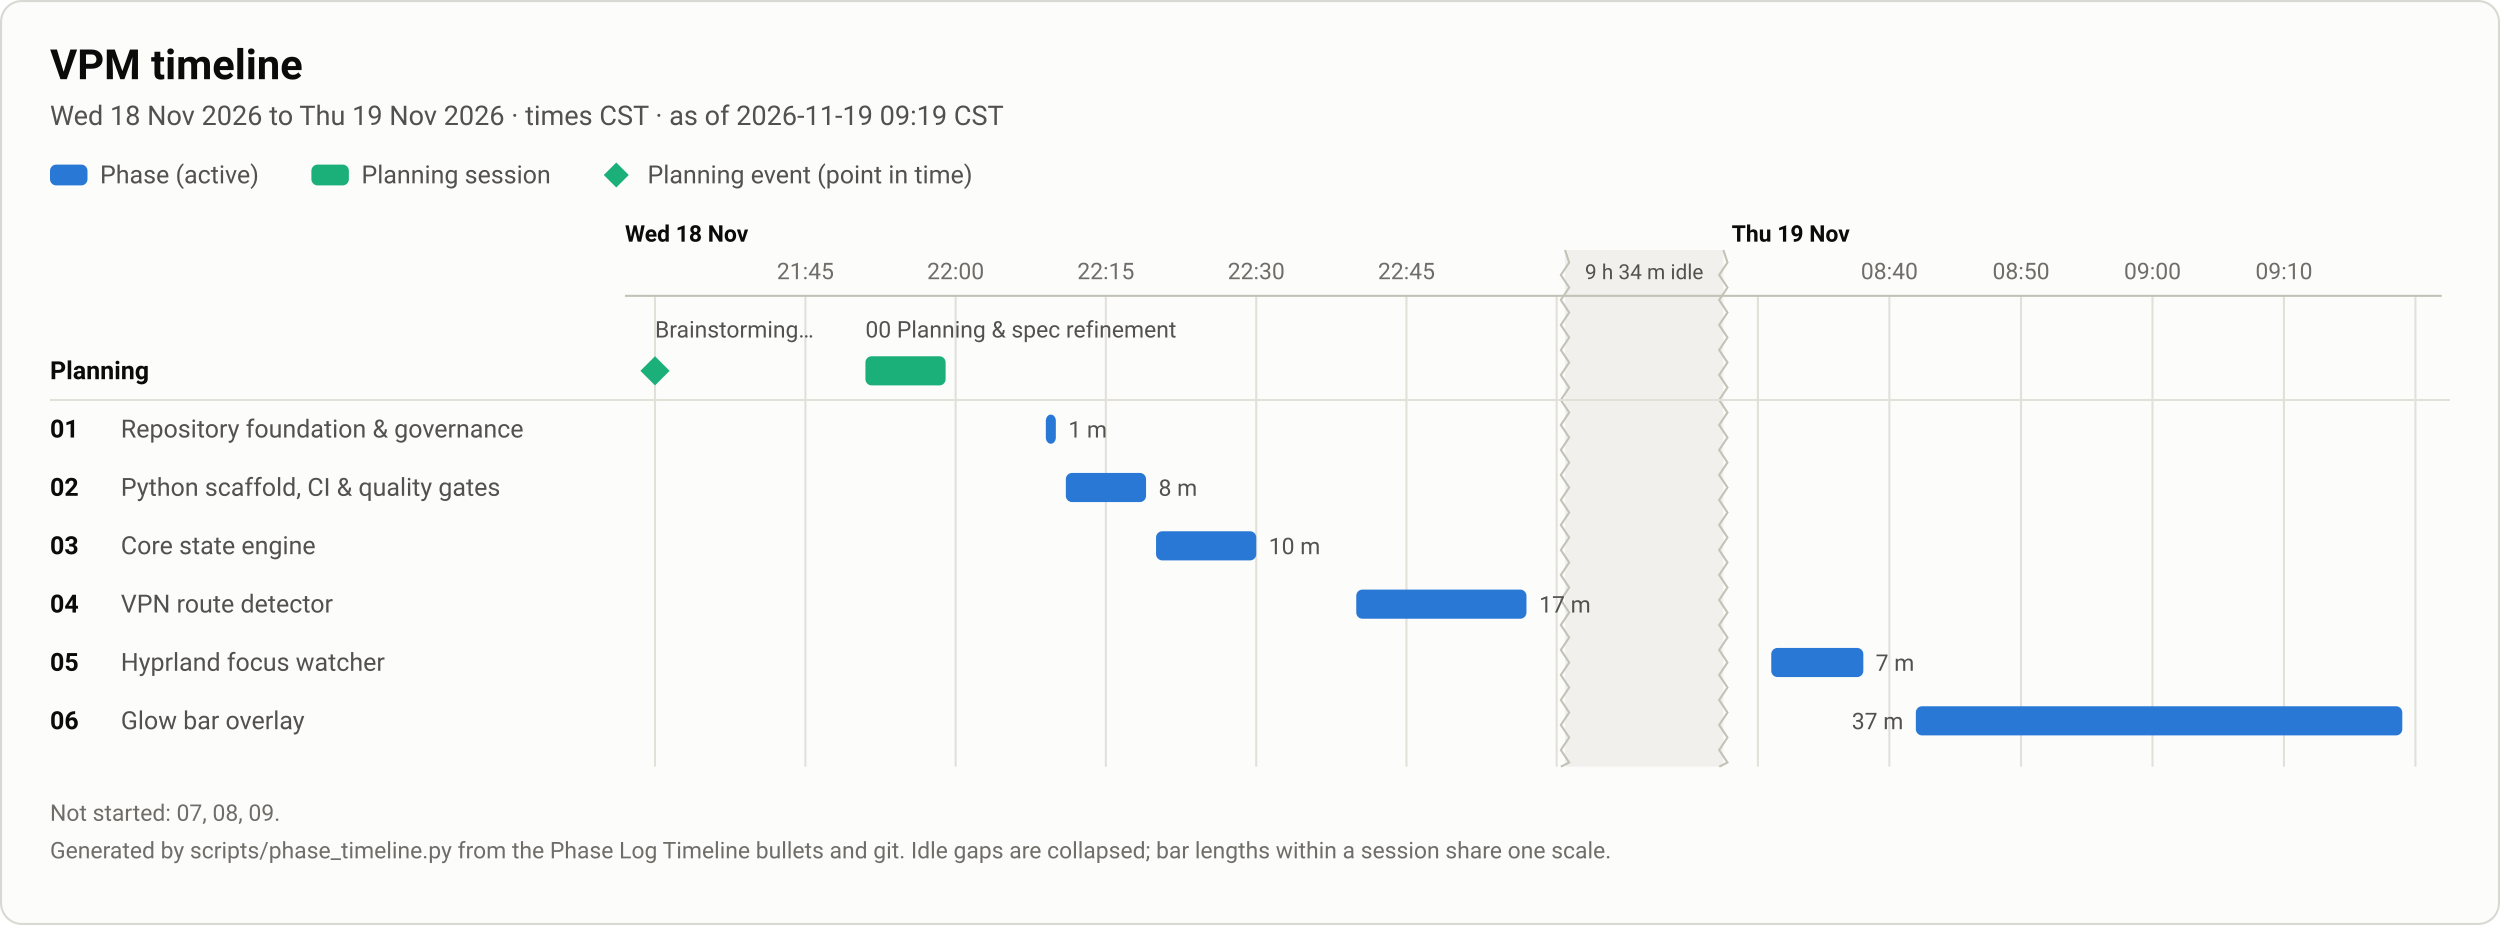
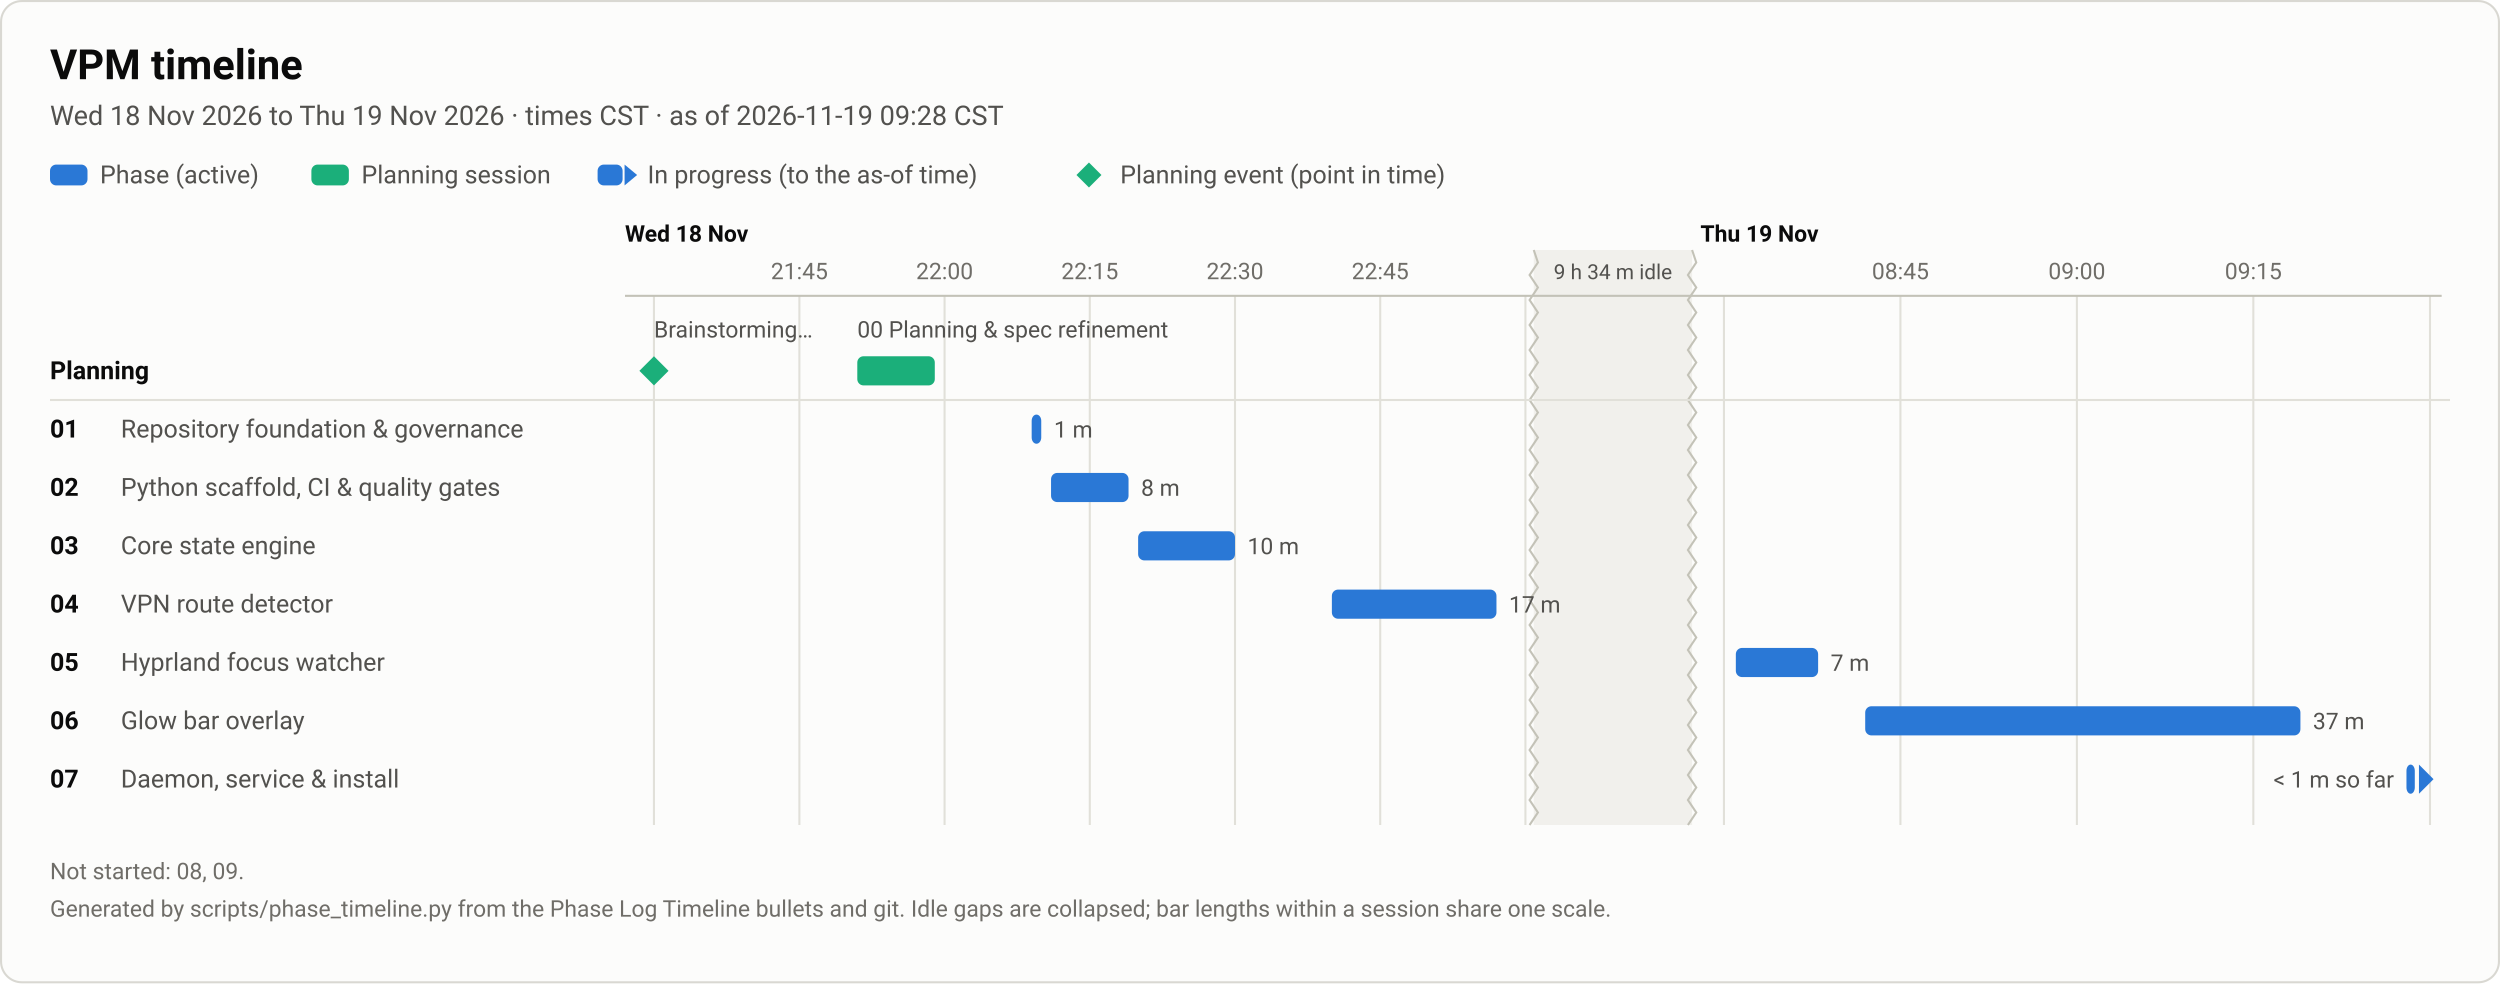
- <svg xmlns="http://www.w3.org/2000/svg" width="1200" height="444" viewBox="0 0 1200 444" role="img" aria-labelledby="tl-title tl-desc" font-family="system-ui, -apple-system, &quot;Segoe UI&quot;, Roboto, sans-serif" data-timeline-format="1">
+ <svg xmlns="http://www.w3.org/2000/svg" width="1200" height="472" viewBox="0 0 1200 472" role="img" aria-labelledby="tl-title tl-desc" font-family="system-ui, -apple-system, &quot;Segoe UI&quot;, Roboto, sans-serif" data-timeline-format="1">
  <style>.card{fill:#fcfcfb;stroke:#d9d8d2}.t1{fill:#0b0b0b}.t2{fill:#52514e}.t3{fill:#6f6d68}.grid{stroke:#e1e0d9}.axis{stroke:#c3c2b7}.brk{fill:#f1f0ec}.brke{stroke:#c3c2b7;fill:none}.ph{fill:#2a78d6}.pl{fill:#1baf7a}.tail{stroke:#2a78d6}.tailpl{stroke:#1baf7a}.hb{fill:#fbe1d6}.hl{stroke:#eb6834}.wo{stroke:#eb6834;fill:none}.ap{stroke:#0b0b0b;fill:none}.sep{stroke:#e1e0d9}text{font-variant-numeric:tabular-nums}@media (prefers-color-scheme: dark){.card{fill:#1a1a19;stroke:#3a3a37}.t1{fill:#f0efec}.t2{fill:#c3c2b7}.t3{fill:#a3a19a}.grid{stroke:#2c2c2a}.axis{stroke:#4a4a46}.brk{fill:#262624}.brke{stroke:#4a4a46;fill:none}.ph{fill:#3987e5}.pl{fill:#199e70}.tail{stroke:#3987e5}.tailpl{stroke:#199e70}.hb{fill:#4a2a1c}.hl{stroke:#d95926}.wo{stroke:#d95926;fill:none}.ap{stroke:#f0efec;fill:none}.sep{stroke:#2c2c2a}}</style>
  <defs>
    <pattern id="tl-hatch" patternUnits="userSpaceOnUse" width="6" height="6" patternTransform="rotate(45)">
      <rect class="hb" width="6" height="6" />
      <line class="hl" x1="1.5" y1="0" x2="1.5" y2="6" stroke-width="2.4" />
    </pattern>
  </defs>
-   <rect class="card" x="0.5" y="0.5" width="1199" height="443" rx="10" />
+   <rect class="card" x="0.5" y="0.5" width="1199" height="471" rx="10" />
  <text class="t1" x="24" y="38" font-size="20" font-weight="600">VPM timeline</text>
-   <text class="t2" x="24" y="60" font-size="13">Wed 18 Nov 2026 to Thu 19 Nov 2026 · times CST · as of 2026-11-19 09:19 CST</text>
+   <text class="t2" x="24" y="60" font-size="13">Wed 18 Nov 2026 to Thu 19 Nov 2026 · times CST · as of 2026-11-19 09:28 CST</text>
  <rect class="ph" x="24.0" y="79" width="18" height="10" rx="3" />
  <text class="t2" x="48" y="88" font-size="12">Phase (active)</text>
  <rect class="pl" x="149.462" y="79" width="18" height="10" rx="3" />
  <text class="t2" x="173.5" y="88" font-size="12">Planning session</text>
-   <path class="pl" d="M295.8 78l6 6l-6 6l-6-6z" />
-   <text class="t2" x="310.8" y="88" font-size="12">Planning event (point in time)</text>
+   <rect class="ph" x="286.848" y="79" width="12" height="10" rx="3" />
+   <path class="ph" d="M299.8 79l6 5l-6 5z" />
+   <text class="t2" x="310.8" y="88" font-size="12">In progress (to the as-of time)</text>
+   <path class="pl" d="M522.7 78l6 6l-6 6l-6-6z" />
+   <text class="t2" x="537.7" y="88" font-size="12">Planning event (point in time)</text>
  <text class="t1" x="300" y="116" font-size="11" font-weight="600">Wed 18 Nov</text>
-   <line class="grid" x1="314.4" x2="314.4" y1="142" y2="368" stroke-width="1" />
-   <line class="grid" x1="386.6" x2="386.6" y1="142" y2="368" stroke-width="1" />
-   <text class="t3" x="386.6" y="134" font-size="11" text-anchor="middle">21:45</text>
-   <line class="grid" x1="458.7" x2="458.7" y1="142" y2="368" stroke-width="1" />
-   <text class="t3" x="458.7" y="134" font-size="11" text-anchor="middle">22:00</text>
-   <line class="grid" x1="530.8" x2="530.8" y1="142" y2="368" stroke-width="1" />
-   <text class="t3" x="530.8" y="134" font-size="11" text-anchor="middle">22:15</text>
-   <line class="grid" x1="603" x2="603" y1="142" y2="368" stroke-width="1" />
-   <text class="t3" x="603" y="134" font-size="11" text-anchor="middle">22:30</text>
-   <line class="grid" x1="675.1" x2="675.1" y1="142" y2="368" stroke-width="1" />
-   <text class="t3" x="675.1" y="134" font-size="11" text-anchor="middle">22:45</text>
-   <line class="grid" x1="747.2" x2="747.2" y1="142" y2="368" stroke-width="1" />
-   <rect class="brk" x="751.2" y="120" width="76" height="248" />
-   <path class="brke" stroke-width="1" d="M751.2 120L753.2 126L749.2 132L753.2 138L749.2 144L753.2 150L749.2 156L753.2 162L749.2 168L753.2 174L749.2 180L753.2 186L749.2 192L753.2 198L749.2 204L753.2 210L749.2 216L753.2 222L749.2 228L753.2 234L749.2 240L753.2 246L749.2 252L753.2 258L749.2 264L753.2 270L749.2 276L753.2 282L749.2 288L753.2 294L749.2 300L753.2 306L749.2 312L753.2 318L749.2 324L753.2 330L749.2 336L753.2 342L749.2 348L753.2 354L749.2 360L753.2 366L749.2 368" />
-   <path class="brke" stroke-width="1" d="M827.2 120L829.2 126L825.2 132L829.2 138L825.2 144L829.2 150L825.2 156L829.2 162L825.2 168L829.2 174L825.2 180L829.2 186L825.2 192L829.2 198L825.2 204L829.2 210L825.2 216L829.2 222L825.2 228L829.2 234L825.2 240L829.2 246L825.2 252L829.2 258L825.2 264L829.2 270L825.2 276L829.2 282L825.2 288L829.2 294L825.2 300L829.2 306L825.2 312L829.2 318L825.2 324L829.2 330L825.2 336L829.2 342L825.2 348L829.2 354L825.2 360L829.2 366L825.2 368" />
-   <text class="t2" x="789.2" y="134" font-size="10" text-anchor="middle">9 h 34 m idle</text>
-   <text class="t1" x="831.2" y="116" font-size="11" font-weight="600">Thu 19 Nov</text>
-   <line class="grid" x1="843.8" x2="843.8" y1="142" y2="368" stroke-width="1" />
-   <line class="grid" x1="906.9" x2="906.9" y1="142" y2="368" stroke-width="1" />
-   <text class="t3" x="906.9" y="134" font-size="11" text-anchor="middle">08:40</text>
-   <line class="grid" x1="970.1" x2="970.1" y1="142" y2="368" stroke-width="1" />
-   <text class="t3" x="970.1" y="134" font-size="11" text-anchor="middle">08:50</text>
-   <line class="grid" x1="1033.2" x2="1033.2" y1="142" y2="368" stroke-width="1" />
-   <text class="t3" x="1033.2" y="134" font-size="11" text-anchor="middle">09:00</text>
-   <line class="grid" x1="1096.3" x2="1096.3" y1="142" y2="368" stroke-width="1" />
-   <text class="t3" x="1096.3" y="134" font-size="11" text-anchor="middle">09:10</text>
-   <line class="grid" x1="1159.4" x2="1159.4" y1="142" y2="368" stroke-width="1" />
+   <line class="grid" x1="313.9" x2="313.9" y1="142" y2="396" stroke-width="1" />
+   <line class="grid" x1="383.7" x2="383.7" y1="142" y2="396" stroke-width="1" />
+   <text class="t3" x="383.7" y="134" font-size="11" text-anchor="middle">21:45</text>
+   <line class="grid" x1="453.4" x2="453.4" y1="142" y2="396" stroke-width="1" />
+   <text class="t3" x="453.4" y="134" font-size="11" text-anchor="middle">22:00</text>
+   <line class="grid" x1="523.1" x2="523.1" y1="142" y2="396" stroke-width="1" />
+   <text class="t3" x="523.1" y="134" font-size="11" text-anchor="middle">22:15</text>
+   <line class="grid" x1="592.8" x2="592.8" y1="142" y2="396" stroke-width="1" />
+   <text class="t3" x="592.8" y="134" font-size="11" text-anchor="middle">22:30</text>
+   <line class="grid" x1="662.5" x2="662.5" y1="142" y2="396" stroke-width="1" />
+   <text class="t3" x="662.5" y="134" font-size="11" text-anchor="middle">22:45</text>
+   <line class="grid" x1="732.2" x2="732.2" y1="142" y2="396" stroke-width="1" />
+   <rect class="brk" x="736.2" y="120" width="76" height="276" />
+   <path class="brke" stroke-width="1" d="M736.2 120L738.2 126L734.2 132L738.2 138L734.2 144L738.2 150L734.2 156L738.2 162L734.2 168L738.2 174L734.2 180L738.2 186L734.2 192L738.2 198L734.2 204L738.2 210L734.2 216L738.2 222L734.2 228L738.2 234L734.2 240L738.2 246L734.2 252L738.2 258L734.2 264L738.2 270L734.2 276L738.2 282L734.2 288L738.2 294L734.2 300L738.2 306L734.2 312L738.2 318L734.2 324L738.2 330L734.2 336L738.2 342L734.2 348L738.2 354L734.2 360L738.2 366L734.2 372L738.2 378L734.2 384L738.2 390L734.2 396" />
+   <path class="brke" stroke-width="1" d="M812.2 120L814.2 126L810.2 132L814.2 138L810.2 144L814.2 150L810.2 156L814.2 162L810.2 168L814.2 174L810.2 180L814.2 186L810.2 192L814.2 198L810.2 204L814.2 210L810.2 216L814.2 222L810.2 228L814.2 234L810.2 240L814.2 246L810.2 252L814.2 258L810.2 264L814.2 270L810.2 276L814.2 282L810.2 288L814.2 294L810.2 300L814.2 306L810.2 312L814.2 318L810.2 324L814.2 330L810.2 336L814.2 342L810.2 348L814.2 354L810.2 360L814.2 366L810.2 372L814.2 378L810.2 384L814.2 390L810.2 396" />
+   <text class="t2" x="774.2" y="134" font-size="10" text-anchor="middle">9 h 34 m idle</text>
+   <text class="t1" x="816.2" y="116" font-size="11" font-weight="600">Thu 19 Nov</text>
+   <line class="grid" x1="827.5" x2="827.5" y1="142" y2="396" stroke-width="1" />
+   <line class="grid" x1="912.2" x2="912.2" y1="142" y2="396" stroke-width="1" />
+   <text class="t3" x="912.2" y="134" font-size="11" text-anchor="middle">08:45</text>
+   <line class="grid" x1="996.9" x2="996.9" y1="142" y2="396" stroke-width="1" />
+   <text class="t3" x="996.9" y="134" font-size="11" text-anchor="middle">09:00</text>
+   <line class="grid" x1="1081.6" x2="1081.6" y1="142" y2="396" stroke-width="1" />
+   <text class="t3" x="1081.6" y="134" font-size="11" text-anchor="middle">09:15</text>
+   <line class="grid" x1="1166.4" x2="1166.4" y1="142" y2="396" stroke-width="1" />
  <line class="axis" x1="300" x2="1172" y1="142" y2="142" stroke-width="1" />
  <text class="t1" x="24" y="182" font-size="12" font-weight="600">Planning</text>
  <g id="tl-bs1">
-     <path class="pl" d="M314.4 171l7 7l-7 7l-7-7z" />
+     <path class="pl" d="M313.9 171l7 7l-7 7l-7-7z" />
  </g>
-   <text class="t2" x="314.4" y="162" font-size="11">Brainstorming…</text>
+   <text class="t2" x="313.9" y="162" font-size="11">Brainstorming…</text>
  <g id="tl-p00">
-     <rect class="pl" x="415.4" y="171" width="38.5" height="14" rx="3" />
+     <rect class="pl" x="411.5" y="171" width="37.2" height="14" rx="3" />
  </g>
-   <text class="t2" x="415.4" y="162" font-size="11">00 Planning &amp; spec refinement</text>
+   <text class="t2" x="411.5" y="162" font-size="11">00 Planning &amp; spec refinement</text>
  <line class="sep" x1="24" x2="1176" y1="192" y2="192" stroke-width="1" />
  <text class="t1" x="24" y="210" font-size="12" font-weight="600">01</text>
  <text class="t2" x="58" y="210" font-size="12">Repository foundation &amp; governance</text>
  <g id="tl-p01">
-     <rect class="ph" x="502" y="199" width="4.8" height="14" rx="3" />
+     <rect class="ph" x="495.2" y="199" width="4.6" height="14" rx="3" />
  </g>
-   <text class="t2" x="512.8" y="210" font-size="11">1 m</text>
+   <text class="t2" x="505.9" y="210" font-size="11">1 m</text>
  <text class="t1" x="24" y="238" font-size="12" font-weight="600">02</text>
  <text class="t2" x="58" y="238" font-size="12">Python scaffold, CI &amp; quality gates</text>
  <g id="tl-p02">
-     <rect class="ph" x="511.6" y="227" width="38.5" height="14" rx="3" />
+     <rect class="ph" x="504.5" y="227" width="37.2" height="14" rx="3" />
  </g>
-   <text class="t2" x="556.1" y="238" font-size="11">8 m</text>
+   <text class="t2" x="547.7" y="238" font-size="11">8 m</text>
  <text class="t1" x="24" y="266" font-size="12" font-weight="600">03</text>
  <text class="t2" x="58" y="266" font-size="12">Core state engine</text>
  <g id="tl-p03">
-     <rect class="ph" x="554.9" y="255" width="48.1" height="14" rx="3" />
+     <rect class="ph" x="546.3" y="255" width="46.5" height="14" rx="3" />
  </g>
-   <text class="t2" x="609" y="266" font-size="11">10 m</text>
+   <text class="t2" x="598.8" y="266" font-size="11">10 m</text>
  <text class="t1" x="24" y="294" font-size="12" font-weight="600">04</text>
  <text class="t2" x="58" y="294" font-size="12">VPN route detector</text>
  <g id="tl-p04">
-     <rect class="ph" x="651" y="283" width="81.7" height="14" rx="3" />
+     <rect class="ph" x="639.3" y="283" width="79" height="14" rx="3" />
  </g>
-   <text class="t2" x="738.8" y="294" font-size="11">17 m</text>
+   <text class="t2" x="724.3" y="294" font-size="11">17 m</text>
  <text class="t1" x="24" y="322" font-size="12" font-weight="600">05</text>
  <text class="t2" x="58" y="322" font-size="12">Hyprland focus watcher</text>
  <g id="tl-p05">
-     <rect class="ph" x="850.2" y="311" width="44.2" height="14" rx="3" />
+     <rect class="ph" x="833.2" y="311" width="39.5" height="14" rx="3" />
  </g>
-   <text class="t2" x="900.3" y="322" font-size="11">7 m</text>
+   <text class="t2" x="878.7" y="322" font-size="11">7 m</text>
  <text class="t1" x="24" y="350" font-size="12" font-weight="600">06</text>
  <text class="t2" x="58" y="350" font-size="12">Glow bar overlay</text>
  <g id="tl-p06">
-     <rect class="ph" x="919.6" y="339" width="233.5" height="14" rx="3" />
+     <rect class="ph" x="895.3" y="339" width="208.9" height="14" rx="3" />
  </g>
-   <text class="t2" x="913.6" y="350" font-size="11" text-anchor="end">37 m</text>
-   <text class="t3" x="24" y="394" font-size="11">Not started: 07, 08, 09.</text>
-   <text class="t3" x="24" y="412" font-size="11">Generated by scripts/phase_timeline.py from the Phase Log Timeline bullets and git. Idle gaps are collapsed; bar lengths within a session share one scale.</text>
+   <text class="t2" x="1110.2" y="350" font-size="11">37 m</text>
+   <text class="t1" x="24" y="378" font-size="12" font-weight="600">07</text>
+   <text class="t2" x="58" y="378" font-size="12">Daemon, service &amp; install</text>
+   <g id="tl-p07">
+     <rect class="ph" x="1155.1" y="367" width="4" height="14" rx="3" />
+     <path class="ph" d="M1161.1 367l7 7l-7 7z" />
+   </g>
+   <text class="t2" x="1149.1" y="378" font-size="11" text-anchor="end">&lt; 1 m so far</text>
+   <text class="t3" x="24" y="422" font-size="11">Not started: 08, 09.</text>
+   <text class="t3" x="24" y="440" font-size="11">Generated by scripts/phase_timeline.py from the Phase Log Timeline bullets and git. Idle gaps are collapsed; bar lengths within a session share one scale.</text>
</svg>
